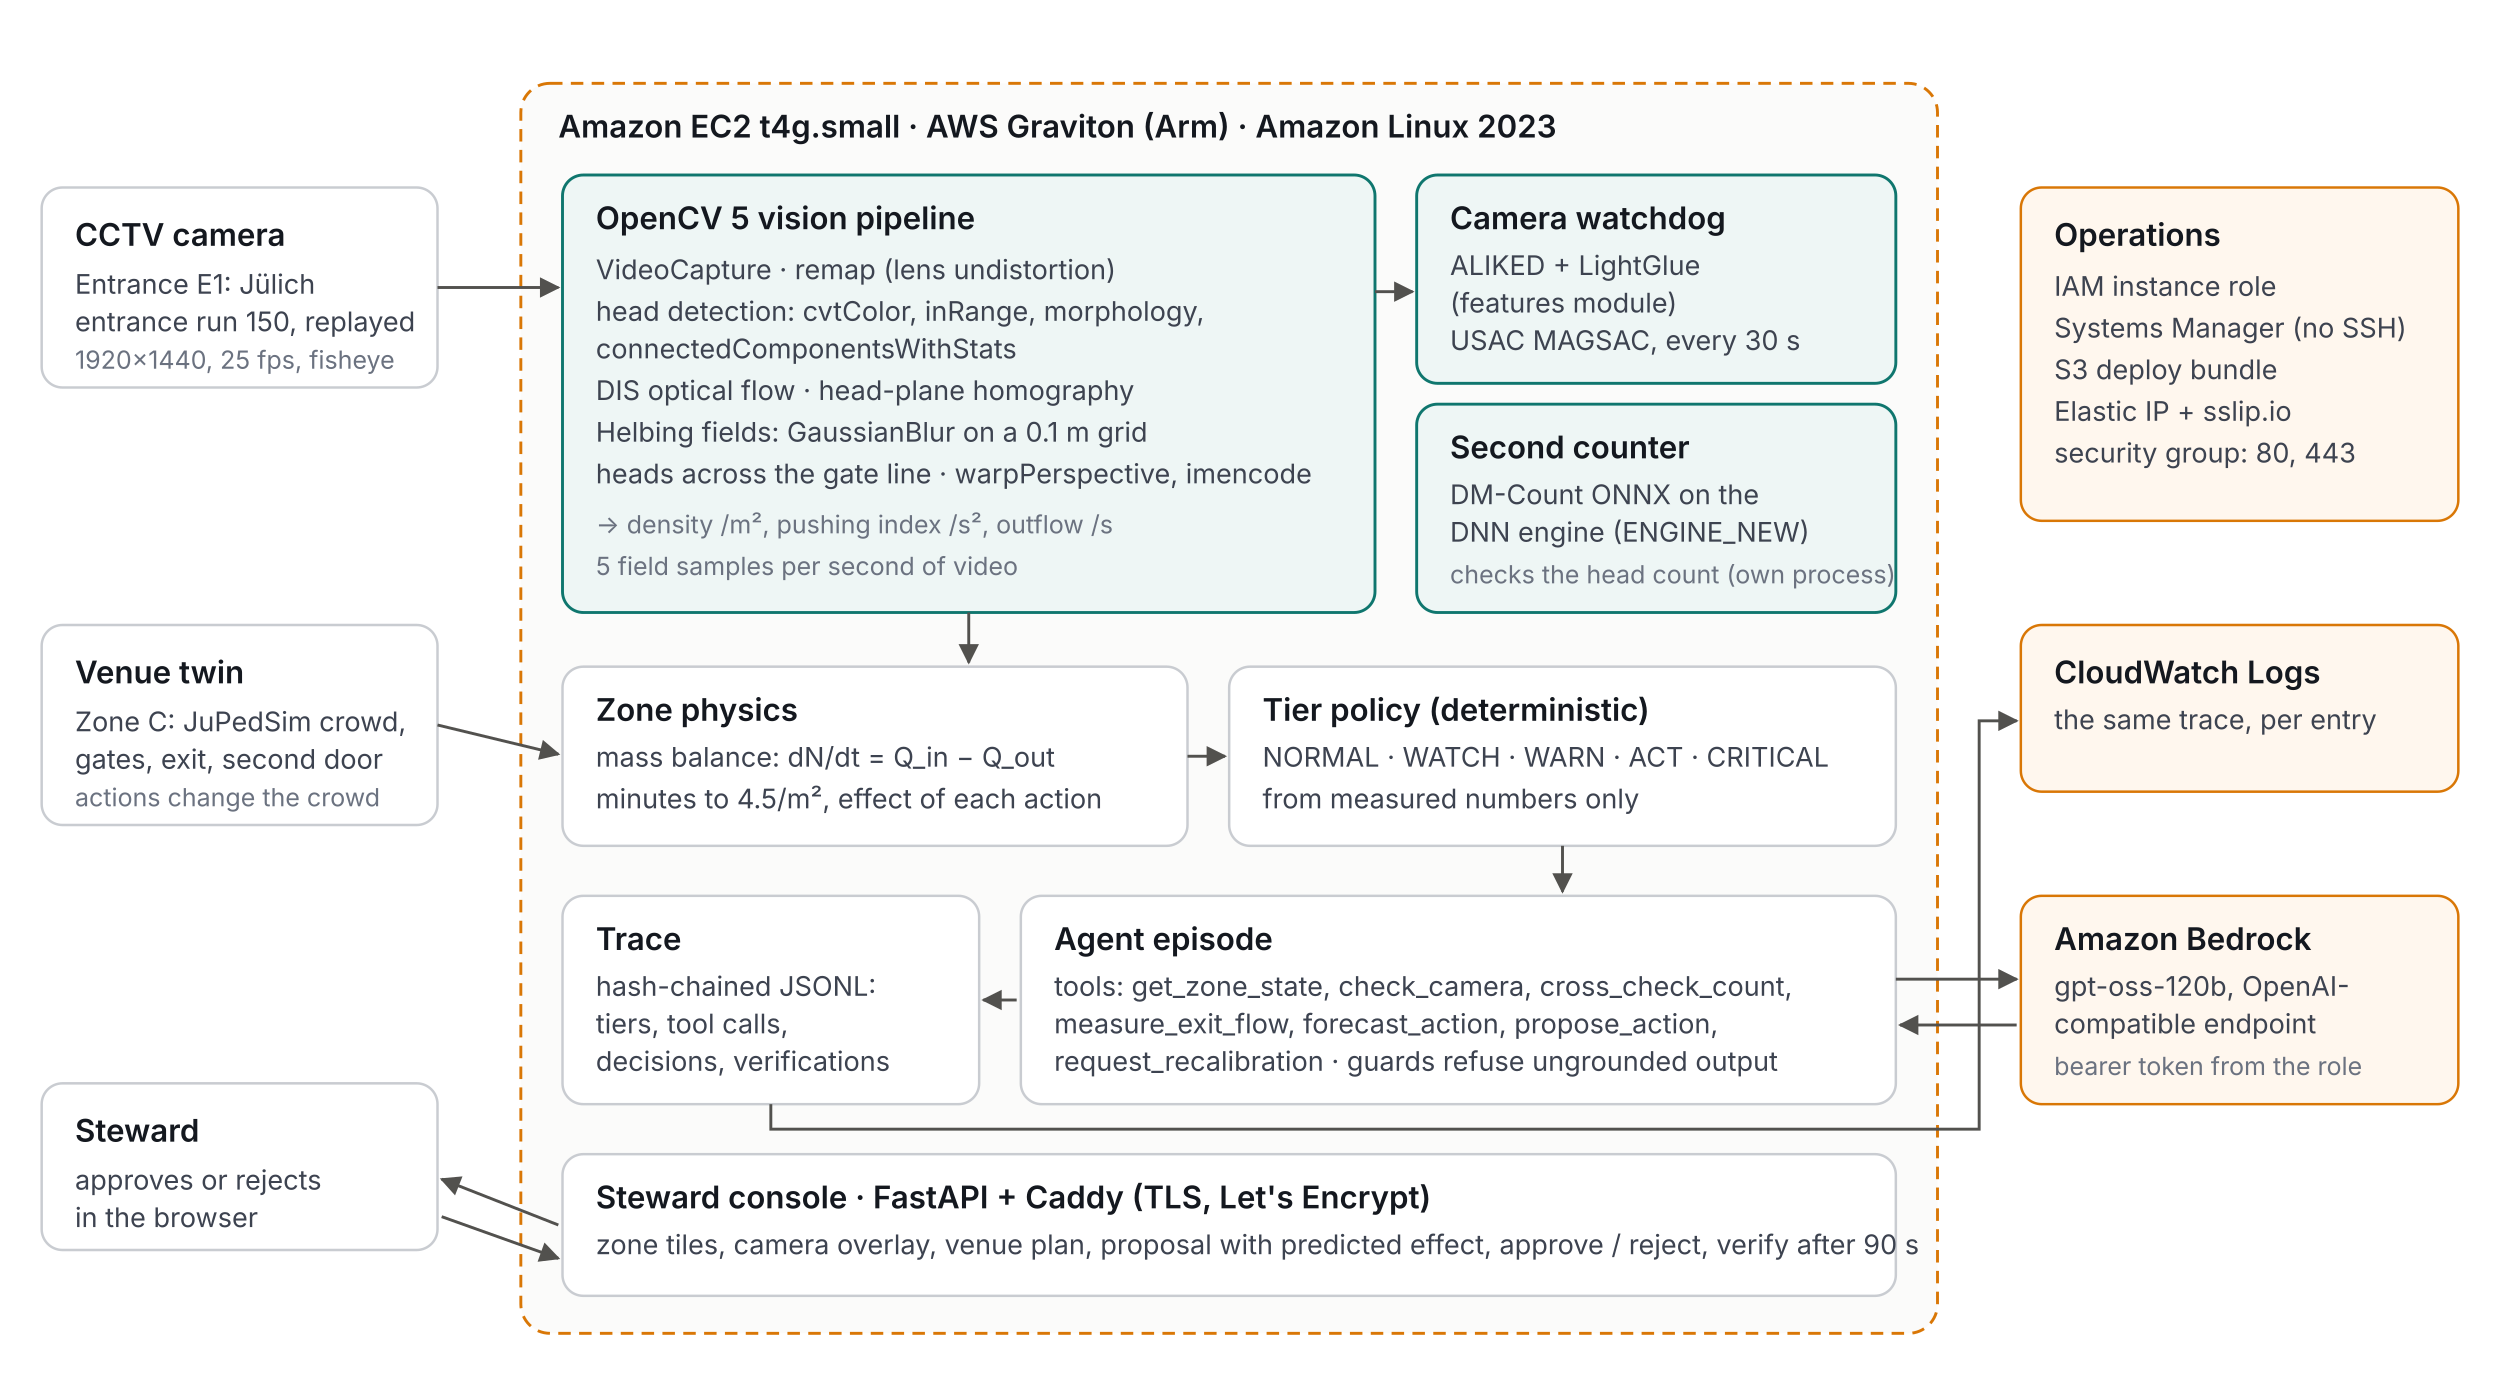
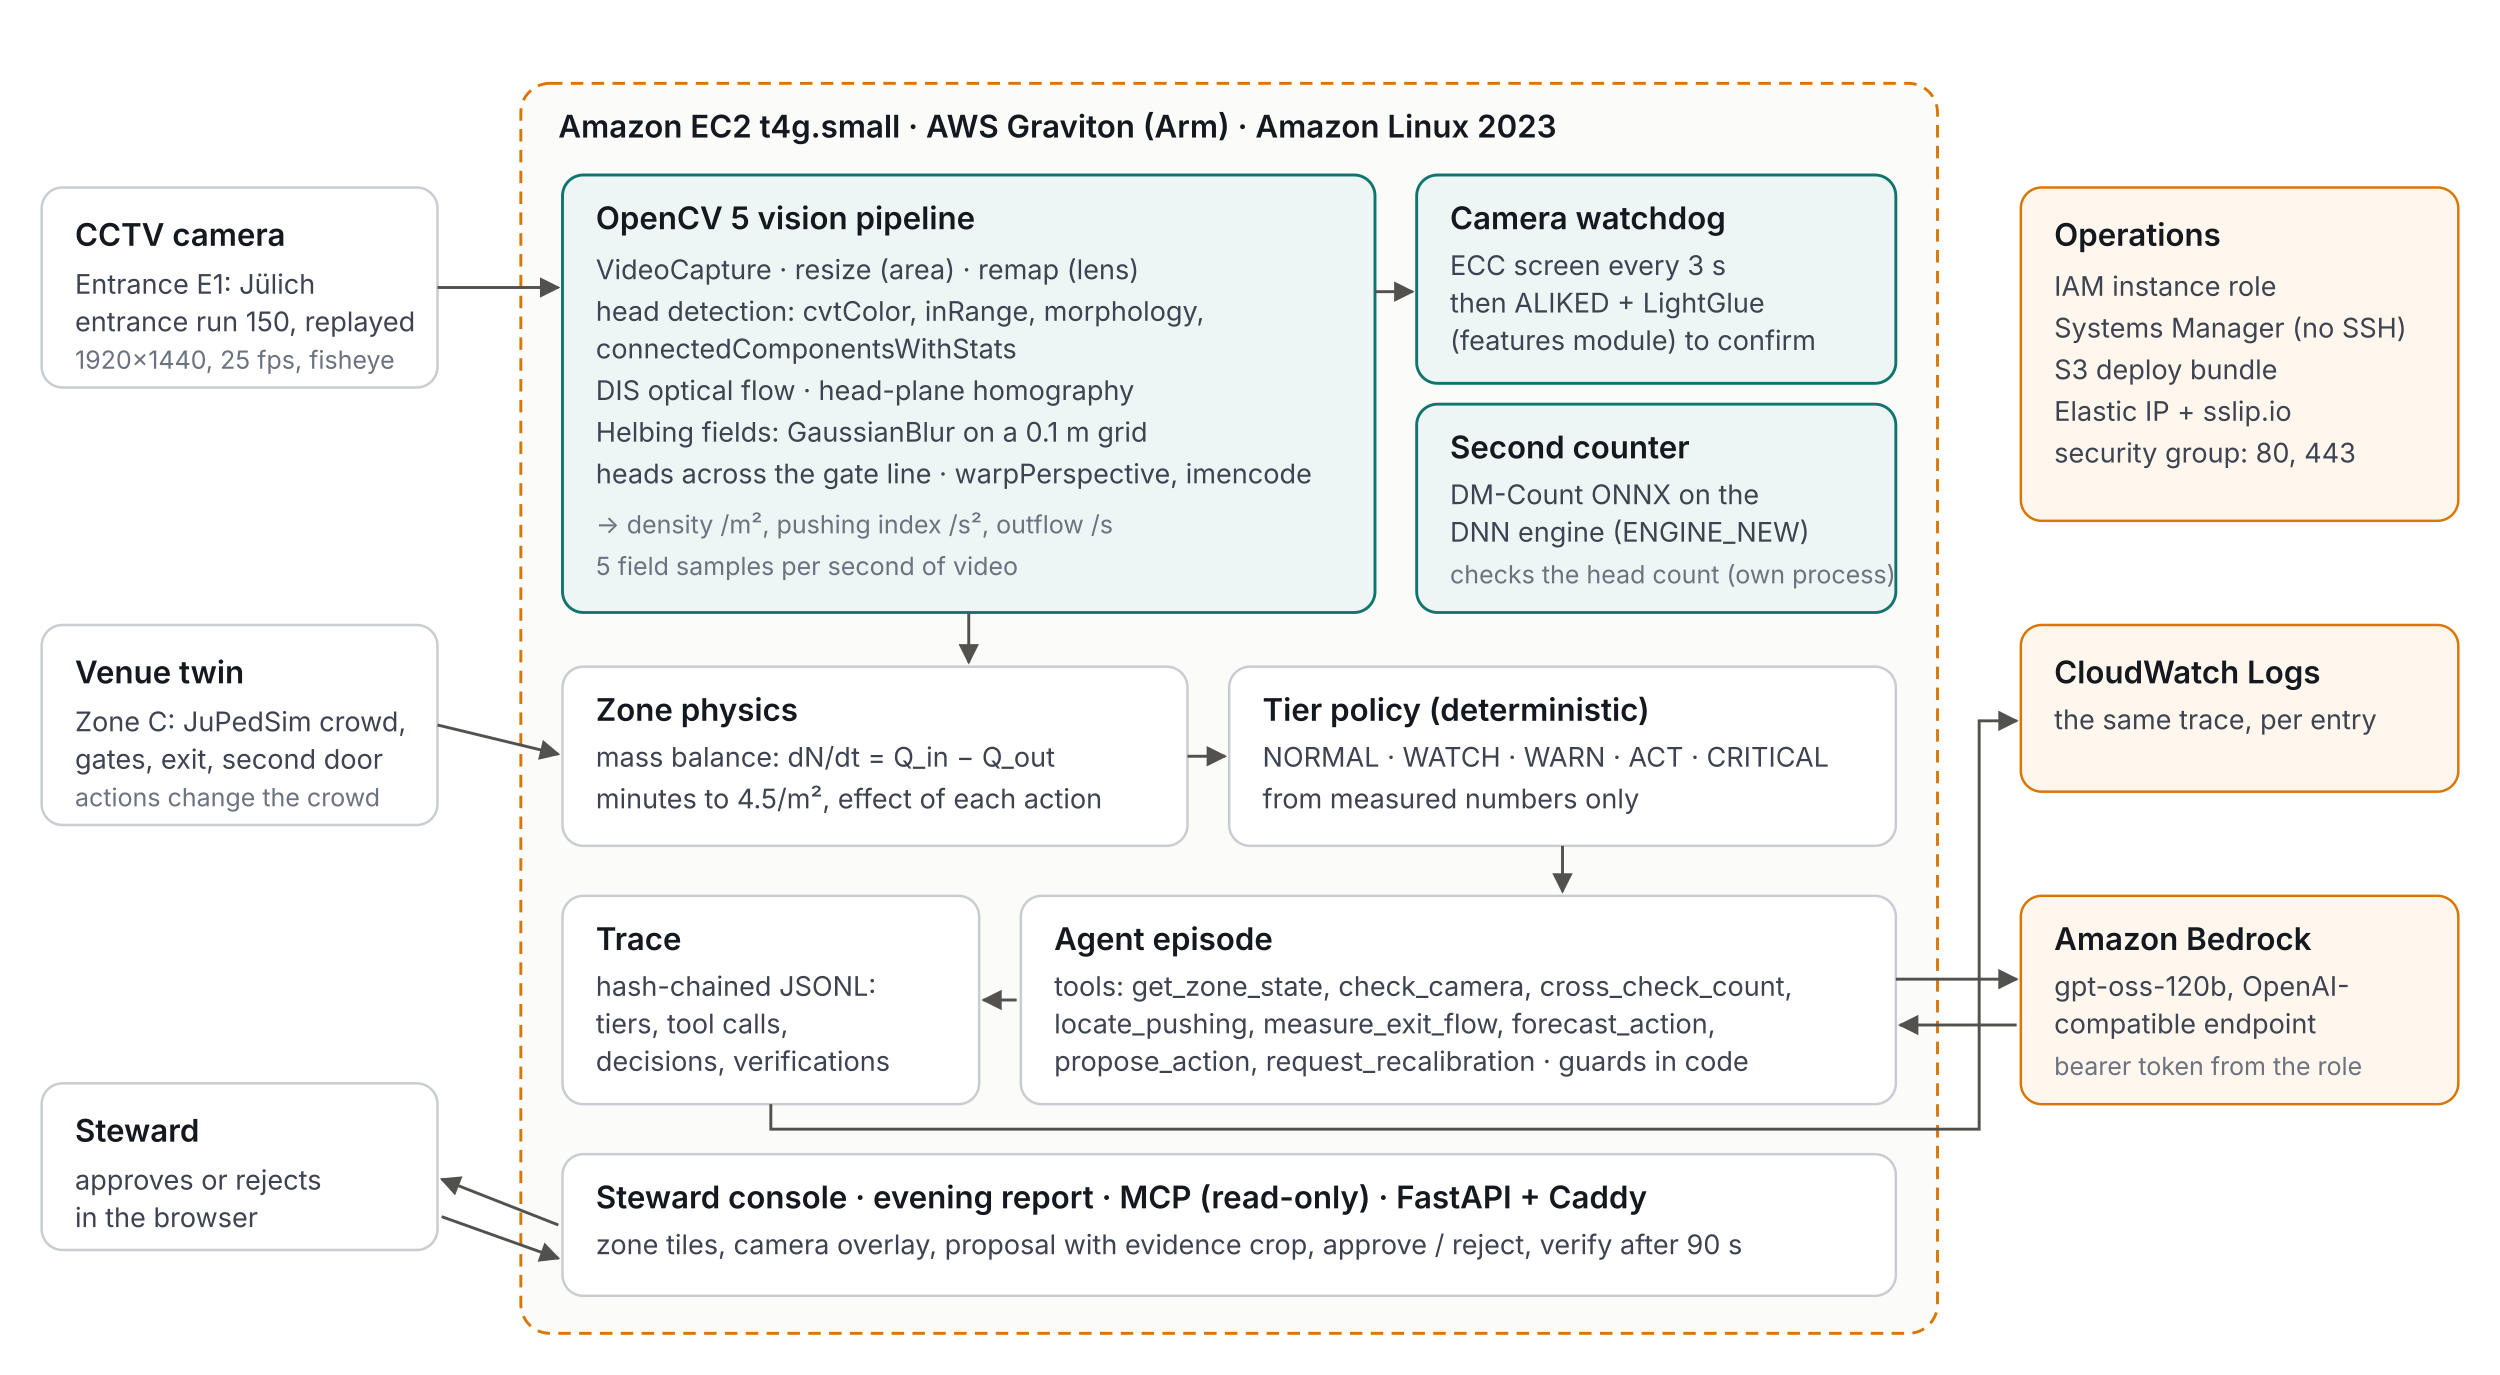
<svg xmlns="http://www.w3.org/2000/svg" width="1200" height="660" viewBox="0 0 1200 660" font-family="Inter, Segoe UI, Arial, sans-serif">
  <defs>
    <marker id="a" viewBox="0 0 10 10" refX="9" refY="5" markerWidth="7" markerHeight="7" orient="auto-start-reverse">
      <path d="M0,0 L10,5 L0,10 z" fill="#52514e" />
    </marker>
    <style>
      .box { fill: #ffffff; stroke: #c9ccd1; stroke-width: 1.2; }
      .cv  { fill: #eef6f5; stroke: #0f766e; stroke-width: 1.4; }
      .aws { fill: #fff7ee; stroke: #d97706; stroke-width: 1.2; }
      .ec2 { fill: #fbfbfa; stroke: #d97706; stroke-width: 1.4; stroke-dasharray: 6 4; }
      .h  { font-size: 15px; font-weight: 600; fill: #14181f; }
      .t  { font-size: 13px; fill: #3d4350; }
      .s  { font-size: 12px; fill: #6b7280; }
      .ln { stroke: #52514e; stroke-width: 1.4; fill: none; marker-end: url(#a); }
      .lb { font-size: 12px; fill: #52514e; }
    </style>
  </defs>
  <rect width="1200" height="660" fill="#ffffff" />
  <rect class="box" x="20" y="90" width="190" height="96" rx="10" />
  <text class="h" x="36" y="118">CCTV camera</text>
  <text class="t" x="36" y="141">Entrance E1: Jülich</text>
  <text class="t" x="36" y="159">entrance run 150, replayed</text>
  <text class="s" x="36" y="177">1920×1440, 25 fps, fisheye</text>
  <rect class="box" x="20" y="300" width="190" height="96" rx="10" />
  <text class="h" x="36" y="328">Venue twin</text>
  <text class="t" x="36" y="351">Zone C: JuPedSim crowd,</text>
  <text class="t" x="36" y="369">gates, exit, second door</text>
  <text class="s" x="36" y="387">actions change the crowd</text>
  <rect class="box" x="20" y="520" width="190" height="80" rx="10" />
  <text class="h" x="36" y="548">Steward</text>
  <text class="t" x="36" y="571">approves or rejects</text>
  <text class="t" x="36" y="589">in the browser</text>
  <rect class="ec2" x="250" y="40" width="680" height="600" rx="14" />
  <text class="h" x="268" y="66">Amazon EC2 t4g.small · AWS Graviton (Arm) · Amazon Linux 2023</text>
  <rect class="cv" x="270" y="84" width="390" height="210" rx="10" />
  <text class="h" x="286" y="110">OpenCV 5 vision pipeline</text>
-   <text class="t" x="286" y="134">VideoCapture · remap (lens undistortion)</text>
+   <text class="t" x="286" y="134">VideoCapture · resize (area) · remap (lens)</text>
  <text class="t" x="286" y="154">head detection: cvtColor, inRange, morphology,</text>
  <text class="t" x="286" y="172">connectedComponentsWithStats</text>
  <text class="t" x="286" y="192">DIS optical flow · head-plane homography</text>
  <text class="t" x="286" y="212">Helbing fields: GaussianBlur on a 0.1 m grid</text>
  <text class="t" x="286" y="232">heads across the gate line · warpPerspective, imencode</text>
  <text class="s" x="286" y="256">→ density /m², pushing index /s², outflow /s</text>
  <text class="s" x="286" y="276">5 field samples per second of video</text>
  <rect class="cv" x="680" y="84" width="230" height="100" rx="10" />
  <text class="h" x="696" y="110">Camera watchdog</text>
-   <text class="t" x="696" y="132">ALIKED + LightGlue</text>
-   <text class="t" x="696" y="150">(features module)</text>
-   <text class="t" x="696" y="168">USAC MAGSAC, every 30 s</text>
+   <text class="t" x="696" y="132">ECC screen every 3 s</text>
+   <text class="t" x="696" y="150">then ALIKED + LightGlue</text>
+   <text class="t" x="696" y="168">(features module) to confirm</text>
  <rect class="cv" x="680" y="194" width="230" height="100" rx="10" />
  <text class="h" x="696" y="220">Second counter</text>
  <text class="t" x="696" y="242">DM-Count ONNX on the</text>
  <text class="t" x="696" y="260">DNN engine (ENGINE_NEW)</text>
  <text class="s" x="696" y="280">checks the head count (own process)</text>
  <rect class="box" x="270" y="320" width="300" height="86" rx="10" />
  <text class="h" x="286" y="346">Zone physics</text>
  <text class="t" x="286" y="368">mass balance: dN/dt = Q_in − Q_out</text>
  <text class="t" x="286" y="388">minutes to 4.5/m², effect of each action</text>
  <rect class="box" x="590" y="320" width="320" height="86" rx="10" />
  <text class="h" x="606" y="346">Tier policy (deterministic)</text>
  <text class="t" x="606" y="368">NORMAL · WATCH · WARN · ACT · CRITICAL</text>
  <text class="t" x="606" y="388">from measured numbers only</text>
  <rect class="box" x="490" y="430" width="420" height="100" rx="10" />
  <text class="h" x="506" y="456">Agent episode</text>
  <text class="t" x="506" y="478">tools: get_zone_state, check_camera, cross_check_count,</text>
-   <text class="t" x="506" y="496">measure_exit_flow, forecast_action, propose_action,</text>
-   <text class="t" x="506" y="514">request_recalibration · guards refuse ungrounded output</text>
+   <text class="t" x="506" y="496">locate_pushing, measure_exit_flow, forecast_action,</text>
+   <text class="t" x="506" y="514">propose_action, request_recalibration · guards in code</text>
  <rect class="box" x="270" y="430" width="200" height="100" rx="10" />
  <text class="h" x="286" y="456">Trace</text>
  <text class="t" x="286" y="478">hash-chained JSONL:</text>
  <text class="t" x="286" y="496">tiers, tool calls,</text>
  <text class="t" x="286" y="514">decisions, verifications</text>
  <rect class="box" x="270" y="554" width="640" height="68" rx="10" />
-   <text class="h" x="286" y="580">Steward console · FastAPI + Caddy (TLS, Let's Encrypt)</text>
-   <text class="t" x="286" y="602">zone tiles, camera overlay, venue plan, proposal with predicted effect, approve / reject, verify after 90 s</text>
+   <text class="h" x="286" y="580">Steward console · evening report · MCP (read-only) · FastAPI + Caddy</text>
+   <text class="t" x="286" y="602">zone tiles, camera overlay, proposal with evidence crop, approve / reject, verify after 90 s</text>
  <rect class="aws" x="970" y="430" width="210" height="100" rx="10" />
  <text class="h" x="986" y="456">Amazon Bedrock</text>
  <text class="t" x="986" y="478">gpt-oss-120b, OpenAI-</text>
  <text class="t" x="986" y="496">compatible endpoint</text>
  <text class="s" x="986" y="516">bearer token from the role</text>
  <rect class="aws" x="970" y="300" width="210" height="80" rx="10" />
  <text class="h" x="986" y="328">CloudWatch Logs</text>
  <text class="t" x="986" y="350">the same trace, per entry</text>
  <rect class="aws" x="970" y="90" width="210" height="160" rx="10" />
  <text class="h" x="986" y="118">Operations</text>
  <text class="t" x="986" y="142">IAM instance role</text>
  <text class="t" x="986" y="162">Systems Manager (no SSH)</text>
  <text class="t" x="986" y="182">S3 deploy bundle</text>
  <text class="t" x="986" y="202">Elastic IP + sslip.io</text>
  <text class="t" x="986" y="222">security group: 80, 443</text>
  <path class="ln" d="M210,138 L268,138" />
  <path class="ln" d="M210,348 L268,362" />
  <path class="ln" d="M465,294 L465,318" />
  <path class="ln" d="M570,363 L588,363" />
  <path class="ln" d="M750,406 L750,428" />
  <path class="ln" d="M488,480 L472,480" />
  <path class="ln" d="M910,470 L968,470" />
  <path class="ln" d="M968,492 L912,492" />
  <path class="ln" d="M370,530 L370,542 L950,542 L950,346 L968,346" />
  <path class="ln" d="M268,588 L212,566" />
  <path class="ln" d="M212,584 L268,604" />
  <path class="ln" d="M660,140 L678,140" />
</svg>
